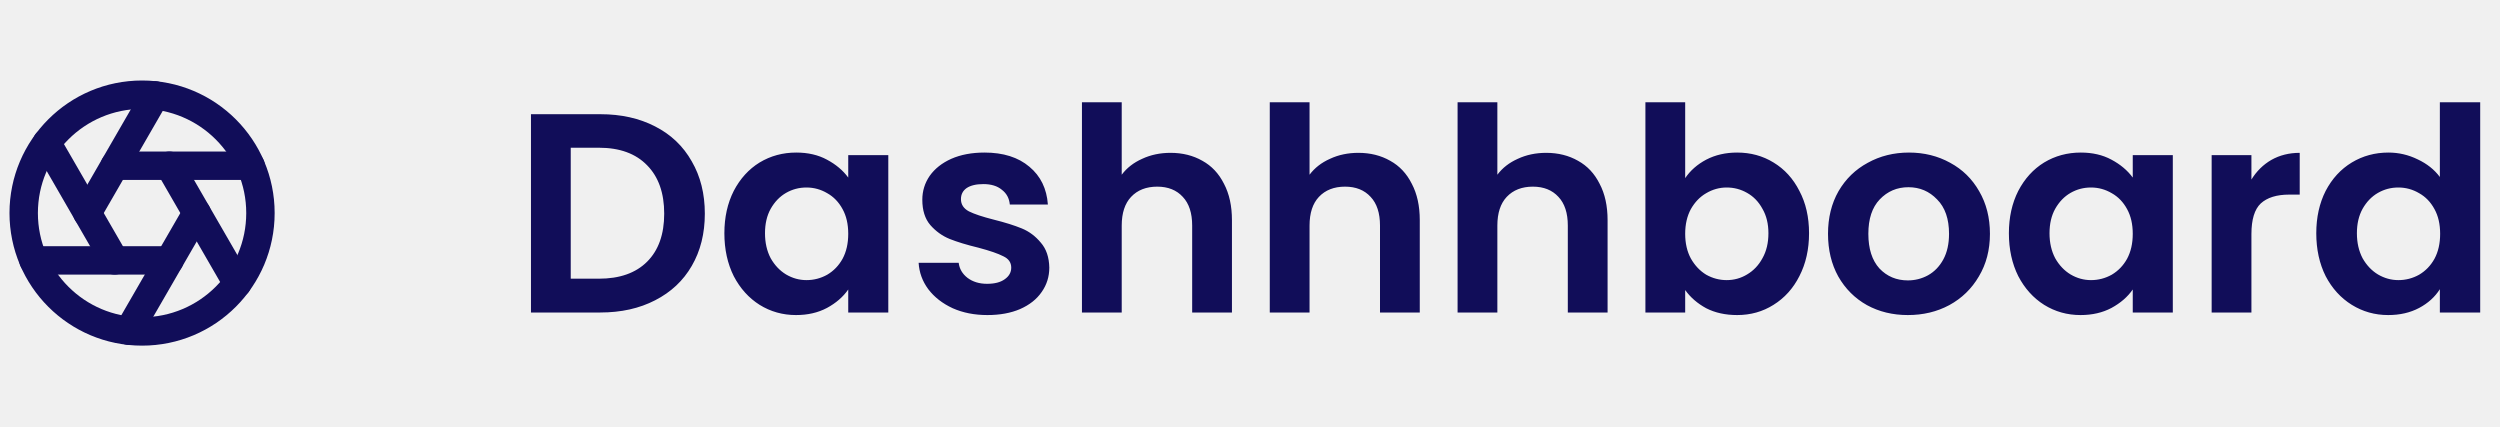
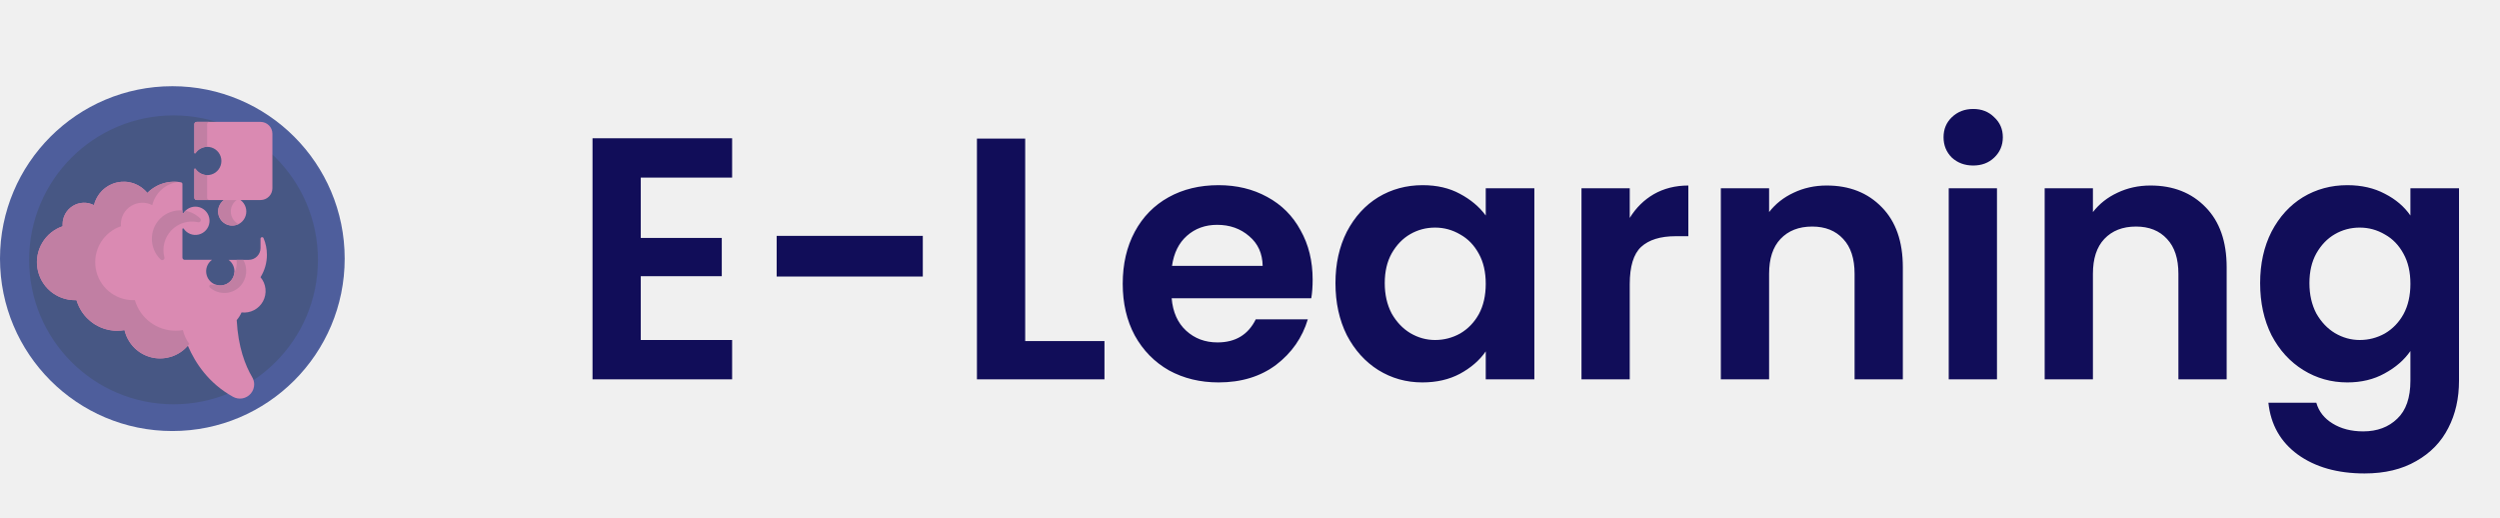
- <svg xmlns="http://www.w3.org/2000/svg" width="176" height="30" viewBox="0 0 176 30" fill="none">
-   <g clip-path="url(#clip0_2130_36623)">
-     <path d="M10.001 23.333C14.604 23.333 18.335 19.602 18.335 15C18.335 10.398 14.604 6.667 10.001 6.667C5.399 6.667 1.668 10.398 1.668 15C1.668 19.602 5.399 23.333 10.001 23.333Z" stroke="#110D59" stroke-width="2" stroke-linecap="round" stroke-linejoin="round" />
-     <path d="M11.926 11.666L16.709 19.95" stroke="#110D59" stroke-width="2" stroke-linecap="round" stroke-linejoin="round" />
-     <path d="M8.074 11.666H17.641" stroke="#110D59" stroke-width="2" stroke-linecap="round" stroke-linejoin="round" />
-     <path d="M6.148 15L10.932 6.717" stroke="#110D59" stroke-width="2" stroke-linecap="round" stroke-linejoin="round" />
-     <path d="M8.076 18.333L3.293 10.05" stroke="#110D59" stroke-width="2" stroke-linecap="round" stroke-linejoin="round" />
-     <path d="M11.926 18.334H2.359" stroke="#110D59" stroke-width="2" stroke-linecap="round" stroke-linejoin="round" />
-     <path d="M13.85 15L9.066 23.283" stroke="#110D59" stroke-width="2" stroke-linecap="round" stroke-linejoin="round" />
+ <svg xmlns="http://www.w3.org/2000/svg" width="145" height="30" viewBox="0 0 145 30" fill="none">
+   <g clip-path="url(#clip0_2920_22774)">
+     <path d="M10 25C15.523 25 20 20.523 20 15C20 9.477 15.523 5 10 5C4.477 5 0 9.477 0 15C0 20.523 4.477 25 10 25Z" fill="#4E5E9C" />
+     <path d="M10.069 23.449C14.697 23.449 18.448 19.698 18.448 15.071C18.448 10.444 14.697 6.693 10.069 6.693C5.442 6.693 1.691 10.444 1.691 15.071C1.691 19.698 5.442 23.449 10.069 23.449Z" fill="#475784" />
+     <path d="M15.12 7.07H11.406C11.371 7.07 11.337 7.084 11.312 7.109C11.288 7.134 11.274 7.167 11.274 7.202V8.861C11.274 8.868 11.277 8.876 11.282 8.882C11.287 8.888 11.294 8.893 11.301 8.895C11.308 8.897 11.316 8.897 11.324 8.895C11.331 8.893 11.338 8.888 11.343 8.882C11.441 8.736 11.583 8.625 11.748 8.565C11.914 8.506 12.095 8.501 12.263 8.552C12.432 8.603 12.579 8.707 12.684 8.848C12.789 8.99 12.846 9.161 12.846 9.337C12.846 9.513 12.789 9.685 12.684 9.826C12.579 9.968 12.432 10.071 12.263 10.122C12.095 10.174 11.914 10.169 11.748 10.109C11.583 10.05 11.441 9.939 11.343 9.792C11.338 9.786 11.331 9.781 11.324 9.779C11.316 9.777 11.308 9.777 11.301 9.779C11.293 9.782 11.287 9.786 11.282 9.792C11.277 9.799 11.274 9.806 11.273 9.814V11.471C11.274 11.506 11.288 11.539 11.313 11.563C11.338 11.588 11.371 11.602 11.406 11.602H12.992C12.851 11.703 12.746 11.847 12.692 12.011C12.638 12.176 12.638 12.354 12.691 12.519C12.745 12.684 12.849 12.828 12.989 12.93C13.129 13.032 13.298 13.087 13.472 13.087C13.645 13.087 13.814 13.032 13.955 12.93C14.095 12.828 14.199 12.684 14.252 12.519C14.306 12.354 14.305 12.176 14.251 12.011C14.197 11.847 14.093 11.703 13.952 11.602H15.121C15.302 11.602 15.477 11.529 15.605 11.401C15.734 11.272 15.806 11.098 15.806 10.916V7.757C15.806 7.667 15.788 7.578 15.754 7.494C15.72 7.411 15.669 7.335 15.605 7.272C15.542 7.208 15.466 7.157 15.383 7.123C15.3 7.088 15.21 7.07 15.12 7.07Z" fill="#DA8AB2" />
+     <path d="M13.393 12.266C13.393 12.136 13.424 12.008 13.483 11.893C13.542 11.777 13.628 11.678 13.733 11.602H12.993C12.828 11.723 12.715 11.902 12.675 12.103C12.636 12.305 12.673 12.513 12.78 12.688C12.886 12.863 13.055 12.992 13.252 13.049C13.448 13.107 13.659 13.088 13.843 12.997C13.708 12.929 13.594 12.824 13.514 12.695C13.435 12.566 13.393 12.417 13.393 12.266Z" fill="#C17FA3" />
+     <path d="M12.017 11.47V10.156C11.884 10.154 11.753 10.12 11.637 10.056C11.52 9.993 11.42 9.902 11.347 9.791C11.342 9.785 11.335 9.78 11.328 9.778C11.32 9.776 11.312 9.776 11.305 9.778C11.297 9.781 11.29 9.785 11.286 9.791C11.281 9.798 11.278 9.805 11.277 9.813V11.47C11.277 11.504 11.291 11.538 11.316 11.562C11.341 11.587 11.374 11.601 11.409 11.601H12.151C12.133 11.601 12.116 11.598 12.1 11.592C12.084 11.585 12.069 11.576 12.057 11.564C12.044 11.552 12.034 11.537 12.027 11.521C12.021 11.505 12.017 11.488 12.017 11.47Z" fill="#C17FA3" />
+     <path d="M12.152 7.07H11.409C11.374 7.07 11.341 7.084 11.316 7.109C11.291 7.134 11.277 7.167 11.277 7.202V8.861C11.278 8.868 11.281 8.876 11.286 8.882C11.29 8.888 11.297 8.893 11.305 8.895C11.312 8.897 11.32 8.897 11.327 8.895C11.335 8.893 11.341 8.888 11.347 8.882C11.42 8.771 11.52 8.68 11.637 8.616C11.754 8.552 11.884 8.518 12.018 8.516V7.204C12.018 7.186 12.021 7.168 12.028 7.152C12.034 7.136 12.044 7.121 12.057 7.109C12.069 7.096 12.084 7.087 12.1 7.08C12.117 7.073 12.134 7.07 12.152 7.07Z" fill="#C17FA3" />
+     <path d="M15.487 14.778C15.488 14.446 15.422 14.117 15.292 13.811C15.284 13.792 15.269 13.776 15.251 13.766C15.232 13.756 15.211 13.753 15.19 13.757C15.17 13.761 15.151 13.772 15.138 13.789C15.124 13.805 15.117 13.825 15.117 13.846V14.386C15.117 14.567 15.045 14.742 14.916 14.87C14.788 14.999 14.614 15.071 14.432 15.071H13.262C13.367 15.147 13.453 15.246 13.512 15.362C13.571 15.477 13.602 15.605 13.602 15.735C13.602 15.767 13.6 15.799 13.596 15.831C13.58 15.966 13.531 16.096 13.453 16.207C13.374 16.319 13.269 16.409 13.147 16.47C13.025 16.531 12.889 16.56 12.753 16.555C12.617 16.55 12.484 16.512 12.366 16.443C12.248 16.374 12.15 16.276 12.079 16.159C12.009 16.043 11.969 15.91 11.962 15.774C11.956 15.637 11.983 15.502 12.043 15.379C12.102 15.256 12.191 15.15 12.302 15.07H10.717C10.682 15.07 10.648 15.056 10.623 15.031C10.598 15.007 10.585 14.973 10.585 14.938V13.281C10.585 13.273 10.588 13.265 10.593 13.259C10.598 13.253 10.604 13.248 10.612 13.246C10.619 13.244 10.627 13.244 10.635 13.246C10.643 13.248 10.649 13.253 10.654 13.259C10.748 13.4 10.883 13.509 11.04 13.57C11.198 13.632 11.371 13.643 11.535 13.602C11.7 13.561 11.847 13.47 11.958 13.342C12.069 13.214 12.137 13.055 12.154 12.887C12.171 12.718 12.135 12.549 12.052 12.402C11.968 12.254 11.841 12.136 11.688 12.064C11.535 11.992 11.364 11.968 11.197 11.997C11.03 12.027 10.876 12.106 10.757 12.226C10.719 12.264 10.684 12.306 10.655 12.351C10.65 12.358 10.643 12.362 10.635 12.365C10.628 12.367 10.62 12.367 10.612 12.365C10.604 12.362 10.598 12.358 10.593 12.351C10.588 12.345 10.585 12.337 10.585 12.329V10.672C10.584 10.649 10.575 10.627 10.561 10.61C10.546 10.592 10.526 10.58 10.504 10.575C10.483 10.572 10.462 10.569 10.442 10.565L10.394 10.558L10.345 10.552C10.326 10.55 10.306 10.549 10.287 10.547C10.267 10.545 10.258 10.545 10.243 10.544C10.228 10.543 10.214 10.542 10.199 10.541C10.169 10.541 10.139 10.54 10.108 10.54C10.069 10.54 10.035 10.54 9.998 10.542C9.981 10.542 9.963 10.544 9.946 10.546C9.929 10.547 9.907 10.549 9.889 10.55L9.848 10.555C9.818 10.558 9.787 10.563 9.757 10.568L9.718 10.574L9.679 10.582C9.663 10.585 9.647 10.588 9.631 10.592L9.607 10.598C9.593 10.601 9.579 10.604 9.565 10.608C9.543 10.613 9.519 10.62 9.496 10.627C9.482 10.631 9.468 10.635 9.454 10.64C9.426 10.648 9.399 10.657 9.373 10.666L9.337 10.68L9.305 10.692L9.275 10.704L9.227 10.724L9.18 10.746C9.164 10.753 9.148 10.761 9.133 10.768C9.118 10.776 9.106 10.781 9.094 10.788C9.04 10.816 8.988 10.847 8.938 10.879C8.928 10.885 8.919 10.891 8.91 10.897C8.901 10.903 8.881 10.916 8.867 10.925L8.825 10.955C8.794 10.977 8.764 11 8.735 11.024C8.706 11.047 8.685 11.065 8.66 11.087C8.635 11.108 8.608 11.133 8.584 11.157C8.573 11.168 8.562 11.179 8.55 11.19C8.542 11.18 8.533 11.17 8.524 11.16C8.501 11.133 8.478 11.107 8.454 11.082L8.42 11.048C8.369 10.997 8.315 10.95 8.258 10.907C8.249 10.899 8.238 10.892 8.228 10.884C8.166 10.838 8.101 10.796 8.033 10.759C8.022 10.752 8.011 10.747 8 10.741C7.938 10.708 7.873 10.679 7.807 10.654C7.795 10.649 7.783 10.645 7.77 10.64L7.735 10.628L7.7 10.617L7.669 10.608L7.63 10.597C7.569 10.581 7.508 10.568 7.446 10.558L7.407 10.552L7.375 10.549L7.344 10.545H7.328C7.314 10.545 7.299 10.543 7.285 10.542C7.271 10.541 7.25 10.54 7.232 10.54H7.181C6.782 10.54 6.396 10.674 6.083 10.921C5.77 11.168 5.55 11.513 5.457 11.9C5.267 11.801 5.055 11.753 4.841 11.76C4.627 11.767 4.419 11.829 4.236 11.94C4.052 12.052 3.901 12.208 3.796 12.394C3.691 12.581 3.636 12.791 3.636 13.006C3.636 13.025 3.636 13.045 3.636 13.064C3.636 13.074 3.636 13.084 3.636 13.093L3.638 13.122C3.145 13.29 2.726 13.627 2.458 14.074C2.19 14.521 2.089 15.049 2.174 15.563C2.258 16.078 2.522 16.546 2.919 16.884C3.316 17.222 3.82 17.408 4.341 17.41C4.357 17.41 4.374 17.41 4.39 17.41C4.406 17.41 4.423 17.41 4.439 17.41C4.446 17.435 4.454 17.46 4.462 17.486C4.462 17.492 4.466 17.498 4.469 17.504C4.475 17.523 4.481 17.544 4.488 17.561C4.543 17.713 4.613 17.858 4.697 17.996C4.714 18.024 4.731 18.052 4.749 18.079C4.763 18.099 4.777 18.118 4.791 18.139C4.805 18.161 4.819 18.178 4.834 18.198C4.854 18.225 4.873 18.25 4.894 18.277C4.904 18.289 4.914 18.301 4.924 18.313C4.945 18.338 4.966 18.362 4.988 18.385C5.009 18.408 5.033 18.434 5.057 18.457C5.113 18.514 5.171 18.568 5.233 18.618C5.246 18.63 5.26 18.641 5.275 18.652C5.326 18.692 5.378 18.731 5.431 18.768C5.458 18.786 5.485 18.804 5.513 18.821L5.549 18.842C5.651 18.902 5.756 18.955 5.865 19C5.88 19.007 5.895 19.013 5.91 19.018C5.94 19.03 5.972 19.041 6.003 19.052L6.05 19.068L6.091 19.081C6.158 19.101 6.225 19.12 6.294 19.133L6.342 19.142C6.359 19.146 6.376 19.148 6.392 19.151C6.416 19.155 6.439 19.159 6.463 19.162L6.494 19.166C6.517 19.169 6.541 19.172 6.565 19.174C6.581 19.176 6.597 19.177 6.613 19.178C6.629 19.179 6.638 19.18 6.65 19.181C6.662 19.181 6.683 19.183 6.699 19.183H6.742H6.804C6.945 19.183 7.086 19.171 7.225 19.147C7.229 19.165 7.234 19.183 7.238 19.201C7.243 19.219 7.248 19.238 7.253 19.256C7.263 19.291 7.275 19.327 7.287 19.362L7.306 19.414C7.312 19.432 7.319 19.449 7.326 19.466C7.333 19.483 7.34 19.5 7.347 19.517C7.361 19.548 7.375 19.578 7.39 19.608C7.399 19.627 7.41 19.647 7.42 19.666C7.441 19.706 7.463 19.745 7.486 19.781C7.497 19.8 7.509 19.818 7.521 19.836C7.569 19.91 7.622 19.98 7.679 20.047C7.719 20.091 7.758 20.134 7.797 20.175C7.821 20.198 7.845 20.222 7.87 20.244L7.909 20.277C7.929 20.294 7.948 20.31 7.968 20.326L7.995 20.347L8.002 20.353C8.034 20.378 8.067 20.402 8.101 20.425C8.135 20.448 8.164 20.466 8.196 20.485C8.211 20.494 8.225 20.503 8.24 20.511C8.255 20.519 8.261 20.523 8.271 20.529C8.29 20.539 8.31 20.549 8.33 20.559C8.349 20.57 8.36 20.575 8.376 20.582L8.408 20.597L8.447 20.615L8.486 20.631C8.578 20.669 8.672 20.7 8.767 20.724C8.779 20.727 8.792 20.73 8.804 20.733C8.825 20.738 8.844 20.742 8.864 20.746L8.915 20.756L8.968 20.765L9.021 20.772C9.038 20.774 9.056 20.776 9.073 20.778C9.11 20.782 9.147 20.785 9.184 20.786C9.201 20.786 9.218 20.786 9.235 20.788H9.289C9.338 20.788 9.387 20.786 9.436 20.782C9.613 20.771 9.787 20.737 9.955 20.681L9.996 20.667L10.033 20.654C10.086 20.634 10.139 20.611 10.189 20.587L10.203 20.581C10.242 20.561 10.308 20.527 10.347 20.505C10.361 20.497 10.374 20.489 10.388 20.48L10.436 20.45C10.451 20.441 10.465 20.431 10.479 20.422C10.493 20.412 10.507 20.402 10.521 20.392C10.535 20.382 10.553 20.369 10.568 20.358C10.583 20.346 10.601 20.332 10.618 20.319C10.634 20.305 10.647 20.295 10.661 20.283C10.675 20.271 10.689 20.258 10.703 20.246L10.744 20.207L10.783 20.168C10.799 20.152 10.814 20.136 10.829 20.12C10.844 20.104 10.861 20.086 10.876 20.069L10.91 20.074C11.329 21.046 12.098 22.226 13.517 23.013C13.683 23.106 13.876 23.139 14.063 23.107C14.255 23.073 14.429 22.973 14.554 22.824C14.68 22.675 14.748 22.487 14.748 22.292C14.748 22.145 14.708 22.001 14.633 21.875C14.231 21.197 13.817 20.132 13.735 18.565C13.85 18.431 13.945 18.281 14.016 18.12C14.264 18.15 14.516 18.104 14.739 17.989C14.961 17.874 15.143 17.694 15.262 17.474C15.381 17.253 15.43 17.002 15.404 16.753C15.378 16.504 15.278 16.269 15.116 16.078C15.359 15.688 15.488 15.237 15.487 14.778Z" fill="#DA8AB2" />
+     <path d="M10.613 19.146C10.68 19.436 10.806 19.708 10.985 19.945C10.742 20.267 10.413 20.513 10.035 20.654C9.657 20.795 9.247 20.826 8.853 20.742C8.458 20.658 8.096 20.463 7.808 20.18C7.521 19.898 7.32 19.539 7.229 19.146C7.09 19.17 6.949 19.182 6.808 19.182C6.275 19.182 5.755 19.009 5.329 18.689C4.902 18.369 4.59 17.919 4.441 17.407C4.408 17.407 4.376 17.41 4.343 17.41C3.821 17.41 3.316 17.225 2.918 16.887C2.52 16.549 2.255 16.081 2.17 15.566C2.085 15.051 2.186 14.523 2.454 14.075C2.722 13.628 3.141 13.29 3.635 13.122C3.632 13.083 3.63 13.044 3.63 13.005C3.63 12.791 3.685 12.58 3.79 12.394C3.895 12.207 4.047 12.051 4.23 11.94C4.413 11.829 4.621 11.767 4.835 11.76C5.049 11.753 5.261 11.801 5.451 11.899C5.528 11.578 5.693 11.285 5.928 11.053C6.162 10.82 6.457 10.658 6.779 10.584C7.101 10.511 7.437 10.528 7.749 10.635C8.061 10.742 8.338 10.934 8.547 11.19C8.751 10.984 8.994 10.82 9.263 10.708C9.531 10.597 9.819 10.539 10.109 10.54C10.188 10.54 10.268 10.544 10.346 10.553C9.987 10.596 9.65 10.749 9.38 10.989C9.11 11.23 8.92 11.548 8.835 11.899C8.645 11.801 8.433 11.753 8.219 11.76C8.005 11.767 7.797 11.829 7.614 11.94C7.431 12.051 7.279 12.207 7.174 12.394C7.069 12.58 7.014 12.791 7.014 13.005C7.014 13.044 7.016 13.083 7.019 13.122C6.525 13.29 6.106 13.628 5.838 14.075C5.57 14.523 5.469 15.051 5.554 15.566C5.639 16.081 5.904 16.549 6.302 16.887C6.7 17.224 7.204 17.41 7.726 17.41C7.759 17.41 7.792 17.41 7.825 17.407C7.974 17.919 8.286 18.369 8.713 18.689C9.139 19.009 9.658 19.182 10.192 19.182C10.333 19.182 10.474 19.17 10.613 19.146Z" fill="#C17FA3" />
+     <path d="M11.492 12.888C11.215 12.827 10.928 12.838 10.656 12.92C10.386 13.002 10.14 13.153 9.944 13.357C9.748 13.561 9.608 13.813 9.537 14.087C9.466 14.361 9.466 14.649 9.538 14.922C9.546 14.95 9.544 14.978 9.534 15.005C9.524 15.031 9.505 15.053 9.481 15.068C9.457 15.082 9.429 15.089 9.401 15.086C9.373 15.083 9.346 15.072 9.326 15.052L9.313 15.041C8.652 14.406 8.645 13.322 9.295 12.676C9.464 12.509 9.666 12.381 9.888 12.299C10.111 12.218 10.348 12.185 10.585 12.203V12.329C10.585 12.337 10.588 12.344 10.593 12.351C10.598 12.357 10.604 12.361 10.612 12.364C10.619 12.366 10.627 12.366 10.635 12.364C10.643 12.362 10.649 12.357 10.654 12.351C10.684 12.306 10.719 12.264 10.757 12.226C11.075 12.284 11.37 12.434 11.603 12.659L11.615 12.67C11.635 12.69 11.648 12.716 11.652 12.744C11.655 12.773 11.65 12.801 11.636 12.826C11.622 12.851 11.6 12.87 11.574 12.882C11.548 12.893 11.519 12.895 11.492 12.888Z" fill="#C17FA3" />
+     <path d="M13.966 16.569C13.744 16.817 13.433 16.968 13.101 16.99C12.769 17.012 12.441 16.903 12.188 16.686L12.178 16.678C12.162 16.664 12.151 16.644 12.146 16.623C12.142 16.602 12.145 16.579 12.155 16.56C12.164 16.54 12.18 16.524 12.199 16.514C12.219 16.504 12.241 16.501 12.262 16.505C12.353 16.519 12.446 16.524 12.538 16.518C12.653 16.554 12.774 16.564 12.893 16.547C13.013 16.531 13.127 16.488 13.228 16.423C13.329 16.357 13.414 16.27 13.478 16.168C13.542 16.066 13.582 15.951 13.596 15.831C13.718 15.598 13.763 15.332 13.727 15.071H14.115C14.25 15.305 14.308 15.575 14.281 15.844C14.255 16.113 14.145 16.366 13.966 16.569Z" fill="#C17FA3" />
  </g>
-   <path d="M42.26 8.04C43.727 8.04 45.013 8.327 46.12 8.9C47.24 9.473 48.1 10.293 48.7 11.36C49.313 12.413 49.62 13.64 49.62 15.04C49.62 16.44 49.313 17.667 48.7 18.72C48.1 19.76 47.24 20.567 46.12 21.14C45.013 21.713 43.727 22 42.26 22H37.38V8.04H42.26ZM42.16 19.62C43.627 19.62 44.76 19.22 45.56 18.42C46.36 17.62 46.76 16.493 46.76 15.04C46.76 13.587 46.36 12.453 45.56 11.64C44.76 10.813 43.627 10.4 42.16 10.4H40.18V19.62H42.16ZM50.996 16.42C50.996 15.3 51.216 14.307 51.656 13.44C52.109 12.573 52.716 11.907 53.476 11.44C54.249 10.973 55.109 10.74 56.056 10.74C56.883 10.74 57.603 10.907 58.216 11.24C58.843 11.573 59.343 11.993 59.716 12.5V10.92H62.536V22H59.716V20.38C59.356 20.9 58.856 21.333 58.216 21.68C57.589 22.013 56.863 22.18 56.036 22.18C55.103 22.18 54.249 21.94 53.476 21.46C52.716 20.98 52.109 20.307 51.656 19.44C51.216 18.56 50.996 17.553 50.996 16.42ZM59.716 16.46C59.716 15.78 59.583 15.2 59.316 14.72C59.049 14.227 58.689 13.853 58.236 13.6C57.783 13.333 57.296 13.2 56.776 13.2C56.256 13.2 55.776 13.327 55.336 13.58C54.896 13.833 54.536 14.207 54.256 14.7C53.989 15.18 53.856 15.753 53.856 16.42C53.856 17.087 53.989 17.673 54.256 18.18C54.536 18.673 54.896 19.053 55.336 19.32C55.789 19.587 56.269 19.72 56.776 19.72C57.296 19.72 57.783 19.593 58.236 19.34C58.689 19.073 59.049 18.7 59.316 18.22C59.583 17.727 59.716 17.14 59.716 16.46ZM69.511 22.18C68.604 22.18 67.791 22.02 67.071 21.7C66.351 21.367 65.777 20.92 65.351 20.36C64.937 19.8 64.711 19.18 64.671 18.5H67.491C67.544 18.927 67.751 19.28 68.111 19.56C68.484 19.84 68.944 19.98 69.491 19.98C70.024 19.98 70.437 19.873 70.731 19.66C71.037 19.447 71.191 19.173 71.191 18.84C71.191 18.48 71.004 18.213 70.631 18.04C70.271 17.853 69.691 17.653 68.891 17.44C68.064 17.24 67.384 17.033 66.851 16.82C66.331 16.607 65.877 16.28 65.491 15.84C65.117 15.4 64.931 14.807 64.931 14.06C64.931 13.447 65.104 12.887 65.451 12.38C65.811 11.873 66.317 11.473 66.971 11.18C67.637 10.887 68.417 10.74 69.311 10.74C70.631 10.74 71.684 11.073 72.471 11.74C73.257 12.393 73.691 13.28 73.771 14.4H71.091C71.051 13.96 70.864 13.613 70.531 13.36C70.211 13.093 69.777 12.96 69.231 12.96C68.724 12.96 68.331 13.053 68.051 13.24C67.784 13.427 67.651 13.687 67.651 14.02C67.651 14.393 67.837 14.68 68.211 14.88C68.584 15.067 69.164 15.26 69.951 15.46C70.751 15.66 71.411 15.867 71.931 16.08C72.451 16.293 72.897 16.627 73.271 17.08C73.657 17.52 73.857 18.107 73.871 18.84C73.871 19.48 73.691 20.053 73.331 20.56C72.984 21.067 72.477 21.467 71.811 21.76C71.157 22.04 70.391 22.18 69.511 22.18ZM82.409 10.76C83.249 10.76 83.996 10.947 84.649 11.32C85.302 11.68 85.809 12.22 86.169 12.94C86.542 13.647 86.729 14.5 86.729 15.5V22H83.929V15.88C83.929 15 83.709 14.327 83.269 13.86C82.829 13.38 82.229 13.14 81.469 13.14C80.696 13.14 80.082 13.38 79.629 13.86C79.189 14.327 78.969 15 78.969 15.88V22H76.169V7.2H78.969V12.3C79.329 11.82 79.809 11.447 80.409 11.18C81.009 10.9 81.676 10.76 82.409 10.76ZM95.632 10.76C96.472 10.76 97.218 10.947 97.872 11.32C98.525 11.68 99.032 12.22 99.392 12.94C99.765 13.647 99.952 14.5 99.952 15.5V22H97.152V15.88C97.152 15 96.932 14.327 96.492 13.86C96.052 13.38 95.452 13.14 94.692 13.14C93.918 13.14 93.305 13.38 92.852 13.86C92.412 14.327 92.192 15 92.192 15.88V22H89.392V7.2H92.192V12.3C92.552 11.82 93.032 11.447 93.632 11.18C94.232 10.9 94.898 10.76 95.632 10.76ZM108.854 10.76C109.694 10.76 110.441 10.947 111.094 11.32C111.748 11.68 112.254 12.22 112.614 12.94C112.988 13.647 113.174 14.5 113.174 15.5V22H110.374V15.88C110.374 15 110.154 14.327 109.714 13.86C109.274 13.38 108.674 13.14 107.914 13.14C107.141 13.14 106.528 13.38 106.074 13.86C105.634 14.327 105.414 15 105.414 15.88V22H102.614V7.2H105.414V12.3C105.774 11.82 106.254 11.447 106.854 11.18C107.454 10.9 108.121 10.76 108.854 10.76ZM118.637 12.54C118.997 12.007 119.49 11.573 120.117 11.24C120.757 10.907 121.484 10.74 122.297 10.74C123.244 10.74 124.097 10.973 124.857 11.44C125.63 11.907 126.237 12.573 126.677 13.44C127.13 14.293 127.357 15.287 127.357 16.42C127.357 17.553 127.13 18.56 126.677 19.44C126.237 20.307 125.63 20.98 124.857 21.46C124.097 21.94 123.244 22.18 122.297 22.18C121.47 22.18 120.744 22.02 120.117 21.7C119.504 21.367 119.01 20.94 118.637 20.42V22H115.837V7.2H118.637V12.54ZM124.497 16.42C124.497 15.753 124.357 15.18 124.077 14.7C123.81 14.207 123.45 13.833 122.997 13.58C122.557 13.327 122.077 13.2 121.557 13.2C121.05 13.2 120.57 13.333 120.117 13.6C119.677 13.853 119.317 14.227 119.037 14.72C118.77 15.213 118.637 15.793 118.637 16.46C118.637 17.127 118.77 17.707 119.037 18.2C119.317 18.693 119.677 19.073 120.117 19.34C120.57 19.593 121.05 19.72 121.557 19.72C122.077 19.72 122.557 19.587 122.997 19.32C123.45 19.053 123.81 18.673 124.077 18.18C124.357 17.687 124.497 17.1 124.497 16.42ZM134.312 22.18C133.245 22.18 132.285 21.947 131.432 21.48C130.578 21 129.905 20.327 129.412 19.46C128.932 18.593 128.692 17.593 128.692 16.46C128.692 15.327 128.938 14.327 129.432 13.46C129.938 12.593 130.625 11.927 131.492 11.46C132.358 10.98 133.325 10.74 134.392 10.74C135.458 10.74 136.425 10.98 137.292 11.46C138.158 11.927 138.838 12.593 139.332 13.46C139.838 14.327 140.092 15.327 140.092 16.46C140.092 17.593 139.832 18.593 139.312 19.46C138.805 20.327 138.112 21 137.232 21.48C136.365 21.947 135.392 22.18 134.312 22.18ZM134.312 19.74C134.818 19.74 135.292 19.62 135.732 19.38C136.185 19.127 136.545 18.753 136.812 18.26C137.078 17.767 137.212 17.167 137.212 16.46C137.212 15.407 136.932 14.6 136.372 14.04C135.825 13.467 135.152 13.18 134.352 13.18C133.552 13.18 132.878 13.467 132.332 14.04C131.798 14.6 131.532 15.407 131.532 16.46C131.532 17.513 131.792 18.327 132.312 18.9C132.845 19.46 133.512 19.74 134.312 19.74ZM141.426 16.42C141.426 15.3 141.646 14.307 142.086 13.44C142.539 12.573 143.146 11.907 143.906 11.44C144.679 10.973 145.539 10.74 146.486 10.74C147.312 10.74 148.032 10.907 148.646 11.24C149.272 11.573 149.772 11.993 150.146 12.5V10.92H152.966V22H150.146V20.38C149.786 20.9 149.286 21.333 148.646 21.68C148.019 22.013 147.292 22.18 146.466 22.18C145.532 22.18 144.679 21.94 143.906 21.46C143.146 20.98 142.539 20.307 142.086 19.44C141.646 18.56 141.426 17.553 141.426 16.42ZM150.146 16.46C150.146 15.78 150.012 15.2 149.746 14.72C149.479 14.227 149.119 13.853 148.666 13.6C148.212 13.333 147.726 13.2 147.206 13.2C146.686 13.2 146.206 13.327 145.766 13.58C145.326 13.833 144.966 14.207 144.686 14.7C144.419 15.18 144.286 15.753 144.286 16.42C144.286 17.087 144.419 17.673 144.686 18.18C144.966 18.673 145.326 19.053 145.766 19.32C146.219 19.587 146.699 19.72 147.206 19.72C147.726 19.72 148.212 19.593 148.666 19.34C149.119 19.073 149.479 18.7 149.746 18.22C150.012 17.727 150.146 17.14 150.146 16.46ZM158.5 12.64C158.86 12.053 159.327 11.593 159.9 11.26C160.487 10.927 161.154 10.76 161.9 10.76V13.7H161.16C160.28 13.7 159.614 13.907 159.16 14.32C158.72 14.733 158.5 15.453 158.5 16.48V22H155.7V10.92H158.5V12.64ZM163.066 16.42C163.066 15.3 163.286 14.307 163.726 13.44C164.18 12.573 164.793 11.907 165.566 11.44C166.34 10.973 167.2 10.74 168.146 10.74C168.866 10.74 169.553 10.9 170.206 11.22C170.86 11.527 171.38 11.94 171.766 12.46V7.2H174.606V22H171.766V20.36C171.42 20.907 170.933 21.347 170.306 21.68C169.68 22.013 168.953 22.18 168.126 22.18C167.193 22.18 166.34 21.94 165.566 21.46C164.793 20.98 164.18 20.307 163.726 19.44C163.286 18.56 163.066 17.553 163.066 16.42ZM171.786 16.46C171.786 15.78 171.653 15.2 171.386 14.72C171.12 14.227 170.76 13.853 170.306 13.6C169.853 13.333 169.366 13.2 168.846 13.2C168.326 13.2 167.846 13.327 167.406 13.58C166.966 13.833 166.606 14.207 166.326 14.7C166.06 15.18 165.926 15.753 165.926 16.42C165.926 17.087 166.06 17.673 166.326 18.18C166.606 18.673 166.966 19.053 167.406 19.32C167.86 19.587 168.34 19.72 168.846 19.72C169.366 19.72 169.853 19.593 170.306 19.34C170.76 19.073 171.12 18.7 171.386 18.22C171.653 17.727 171.786 17.14 171.786 16.46Z" fill="#110D59" />
+   <path d="M37.18 10.3V13.8H41.88V16.02H37.18V19.72H42.48V22H34.38V8.02H42.48V10.3H37.18ZM53.544 13.68V16.04H45.065V13.68H53.544ZM59.485 19.78H64.085V22H56.685V8.04H59.485V19.78ZM76.164 16.22C76.164 16.62 76.138 16.98 76.084 17.3H67.984C68.051 18.1 68.331 18.727 68.824 19.18C69.318 19.633 69.924 19.86 70.644 19.86C71.684 19.86 72.424 19.413 72.864 18.52H75.884C75.564 19.587 74.951 20.467 74.044 21.16C73.138 21.84 72.024 22.18 70.704 22.18C69.638 22.18 68.678 21.947 67.824 21.48C66.984 21 66.324 20.327 65.844 19.46C65.378 18.593 65.144 17.593 65.144 16.46C65.144 15.313 65.378 14.307 65.844 13.44C66.311 12.573 66.964 11.907 67.804 11.44C68.644 10.973 69.611 10.74 70.704 10.74C71.758 10.74 72.698 10.967 73.524 11.42C74.364 11.873 75.011 12.52 75.464 13.36C75.931 14.187 76.164 15.14 76.164 16.22ZM73.264 15.42C73.251 14.7 72.991 14.127 72.484 13.7C71.978 13.26 71.358 13.04 70.624 13.04C69.931 13.04 69.344 13.253 68.864 13.68C68.398 14.093 68.111 14.673 68.004 15.42H73.264ZM77.488 16.42C77.488 15.3 77.708 14.307 78.148 13.44C78.602 12.573 79.208 11.907 79.968 11.44C80.742 10.973 81.602 10.74 82.548 10.74C83.375 10.74 84.095 10.907 84.708 11.24C85.335 11.573 85.835 11.993 86.208 12.5V10.92H89.028V22H86.208V20.38C85.848 20.9 85.348 21.333 84.708 21.68C84.082 22.013 83.355 22.18 82.528 22.18C81.595 22.18 80.742 21.94 79.968 21.46C79.208 20.98 78.602 20.307 78.148 19.44C77.708 18.56 77.488 17.553 77.488 16.42ZM86.208 16.46C86.208 15.78 86.075 15.2 85.808 14.72C85.541 14.227 85.181 13.853 84.728 13.6C84.275 13.333 83.788 13.2 83.268 13.2C82.748 13.2 82.268 13.327 81.828 13.58C81.388 13.833 81.028 14.207 80.748 14.7C80.481 15.18 80.348 15.753 80.348 16.42C80.348 17.087 80.481 17.673 80.748 18.18C81.028 18.673 81.388 19.053 81.828 19.32C82.281 19.587 82.761 19.72 83.268 19.72C83.788 19.72 84.275 19.593 84.728 19.34C85.181 19.073 85.541 18.7 85.808 18.22C86.075 17.727 86.208 17.14 86.208 16.46ZM94.563 12.64C94.923 12.053 95.389 11.593 95.963 11.26C96.549 10.927 97.216 10.76 97.963 10.76V13.7H97.223C96.343 13.7 95.676 13.907 95.223 14.32C94.783 14.733 94.563 15.453 94.563 16.48V22H91.763V10.92H94.563V12.64ZM105.989 10.76C107.309 10.76 108.375 11.18 109.189 12.02C110.002 12.847 110.409 14.007 110.409 15.5V22H107.609V15.88C107.609 15 107.389 14.327 106.949 13.86C106.509 13.38 105.909 13.14 105.149 13.14C104.375 13.14 103.762 13.38 103.309 13.86C102.869 14.327 102.649 15 102.649 15.88V22H99.849V10.92H102.649V12.3C103.022 11.82 103.495 11.447 104.069 11.18C104.655 10.9 105.295 10.76 105.989 10.76ZM114.491 9.6C113.998 9.6 113.585 9.447 113.251 9.14C112.931 8.82 112.771 8.427 112.771 7.96C112.771 7.493 112.931 7.107 113.251 6.8C113.585 6.48 113.998 6.32 114.491 6.32C114.985 6.32 115.391 6.48 115.711 6.8C116.045 7.107 116.211 7.493 116.211 7.96C116.211 8.427 116.045 8.82 115.711 9.14C115.391 9.447 114.985 9.6 114.491 9.6ZM115.871 10.92V22H113.071V10.92H115.871ZM124.778 10.76C126.098 10.76 127.164 11.18 127.978 12.02C128.791 12.847 129.198 14.007 129.198 15.5V22H126.398V15.88C126.398 15 126.178 14.327 125.738 13.86C125.298 13.38 124.698 13.14 123.938 13.14C123.164 13.14 122.551 13.38 122.098 13.86C121.658 14.327 121.438 15 121.438 15.88V22H118.638V10.92H121.438V12.3C121.811 11.82 122.284 11.447 122.858 11.18C123.444 10.9 124.084 10.76 124.778 10.76ZM136.2 10.74C137.027 10.74 137.754 10.907 138.38 11.24C139.007 11.56 139.5 11.98 139.86 12.5V10.92H142.68V22.08C142.68 23.107 142.474 24.02 142.06 24.82C141.647 25.633 141.027 26.273 140.2 26.74C139.374 27.22 138.374 27.46 137.2 27.46C135.627 27.46 134.334 27.093 133.32 26.36C132.32 25.627 131.754 24.627 131.62 23.36H134.4C134.547 23.867 134.86 24.267 135.34 24.56C135.834 24.867 136.427 25.02 137.12 25.02C137.934 25.02 138.594 24.773 139.1 24.28C139.607 23.8 139.86 23.067 139.86 22.08V20.36C139.5 20.88 139 21.313 138.36 21.66C137.734 22.007 137.014 22.18 136.2 22.18C135.267 22.18 134.414 21.94 133.64 21.46C132.867 20.98 132.254 20.307 131.8 19.44C131.36 18.56 131.14 17.553 131.14 16.42C131.14 15.3 131.36 14.307 131.8 13.44C132.254 12.573 132.86 11.907 133.62 11.44C134.394 10.973 135.254 10.74 136.2 10.74ZM139.86 16.46C139.86 15.78 139.727 15.2 139.46 14.72C139.194 14.227 138.834 13.853 138.38 13.6C137.927 13.333 137.44 13.2 136.92 13.2C136.4 13.2 135.92 13.327 135.48 13.58C135.04 13.833 134.68 14.207 134.4 14.7C134.134 15.18 134 15.753 134 16.42C134 17.087 134.134 17.673 134.4 18.18C134.68 18.673 135.04 19.053 135.48 19.32C135.934 19.587 136.414 19.72 136.92 19.72C137.44 19.72 137.927 19.593 138.38 19.34C138.834 19.073 139.194 18.7 139.46 18.22C139.727 17.727 139.86 17.14 139.86 16.46Z" fill="#110D59" />
  <defs>
-     <clipPath id="clip0_2130_36623">
+     <clipPath id="clip0_2920_22774">
      <rect width="20" height="20" fill="white" transform="translate(0 5)" />
    </clipPath>
  </defs>
</svg>
